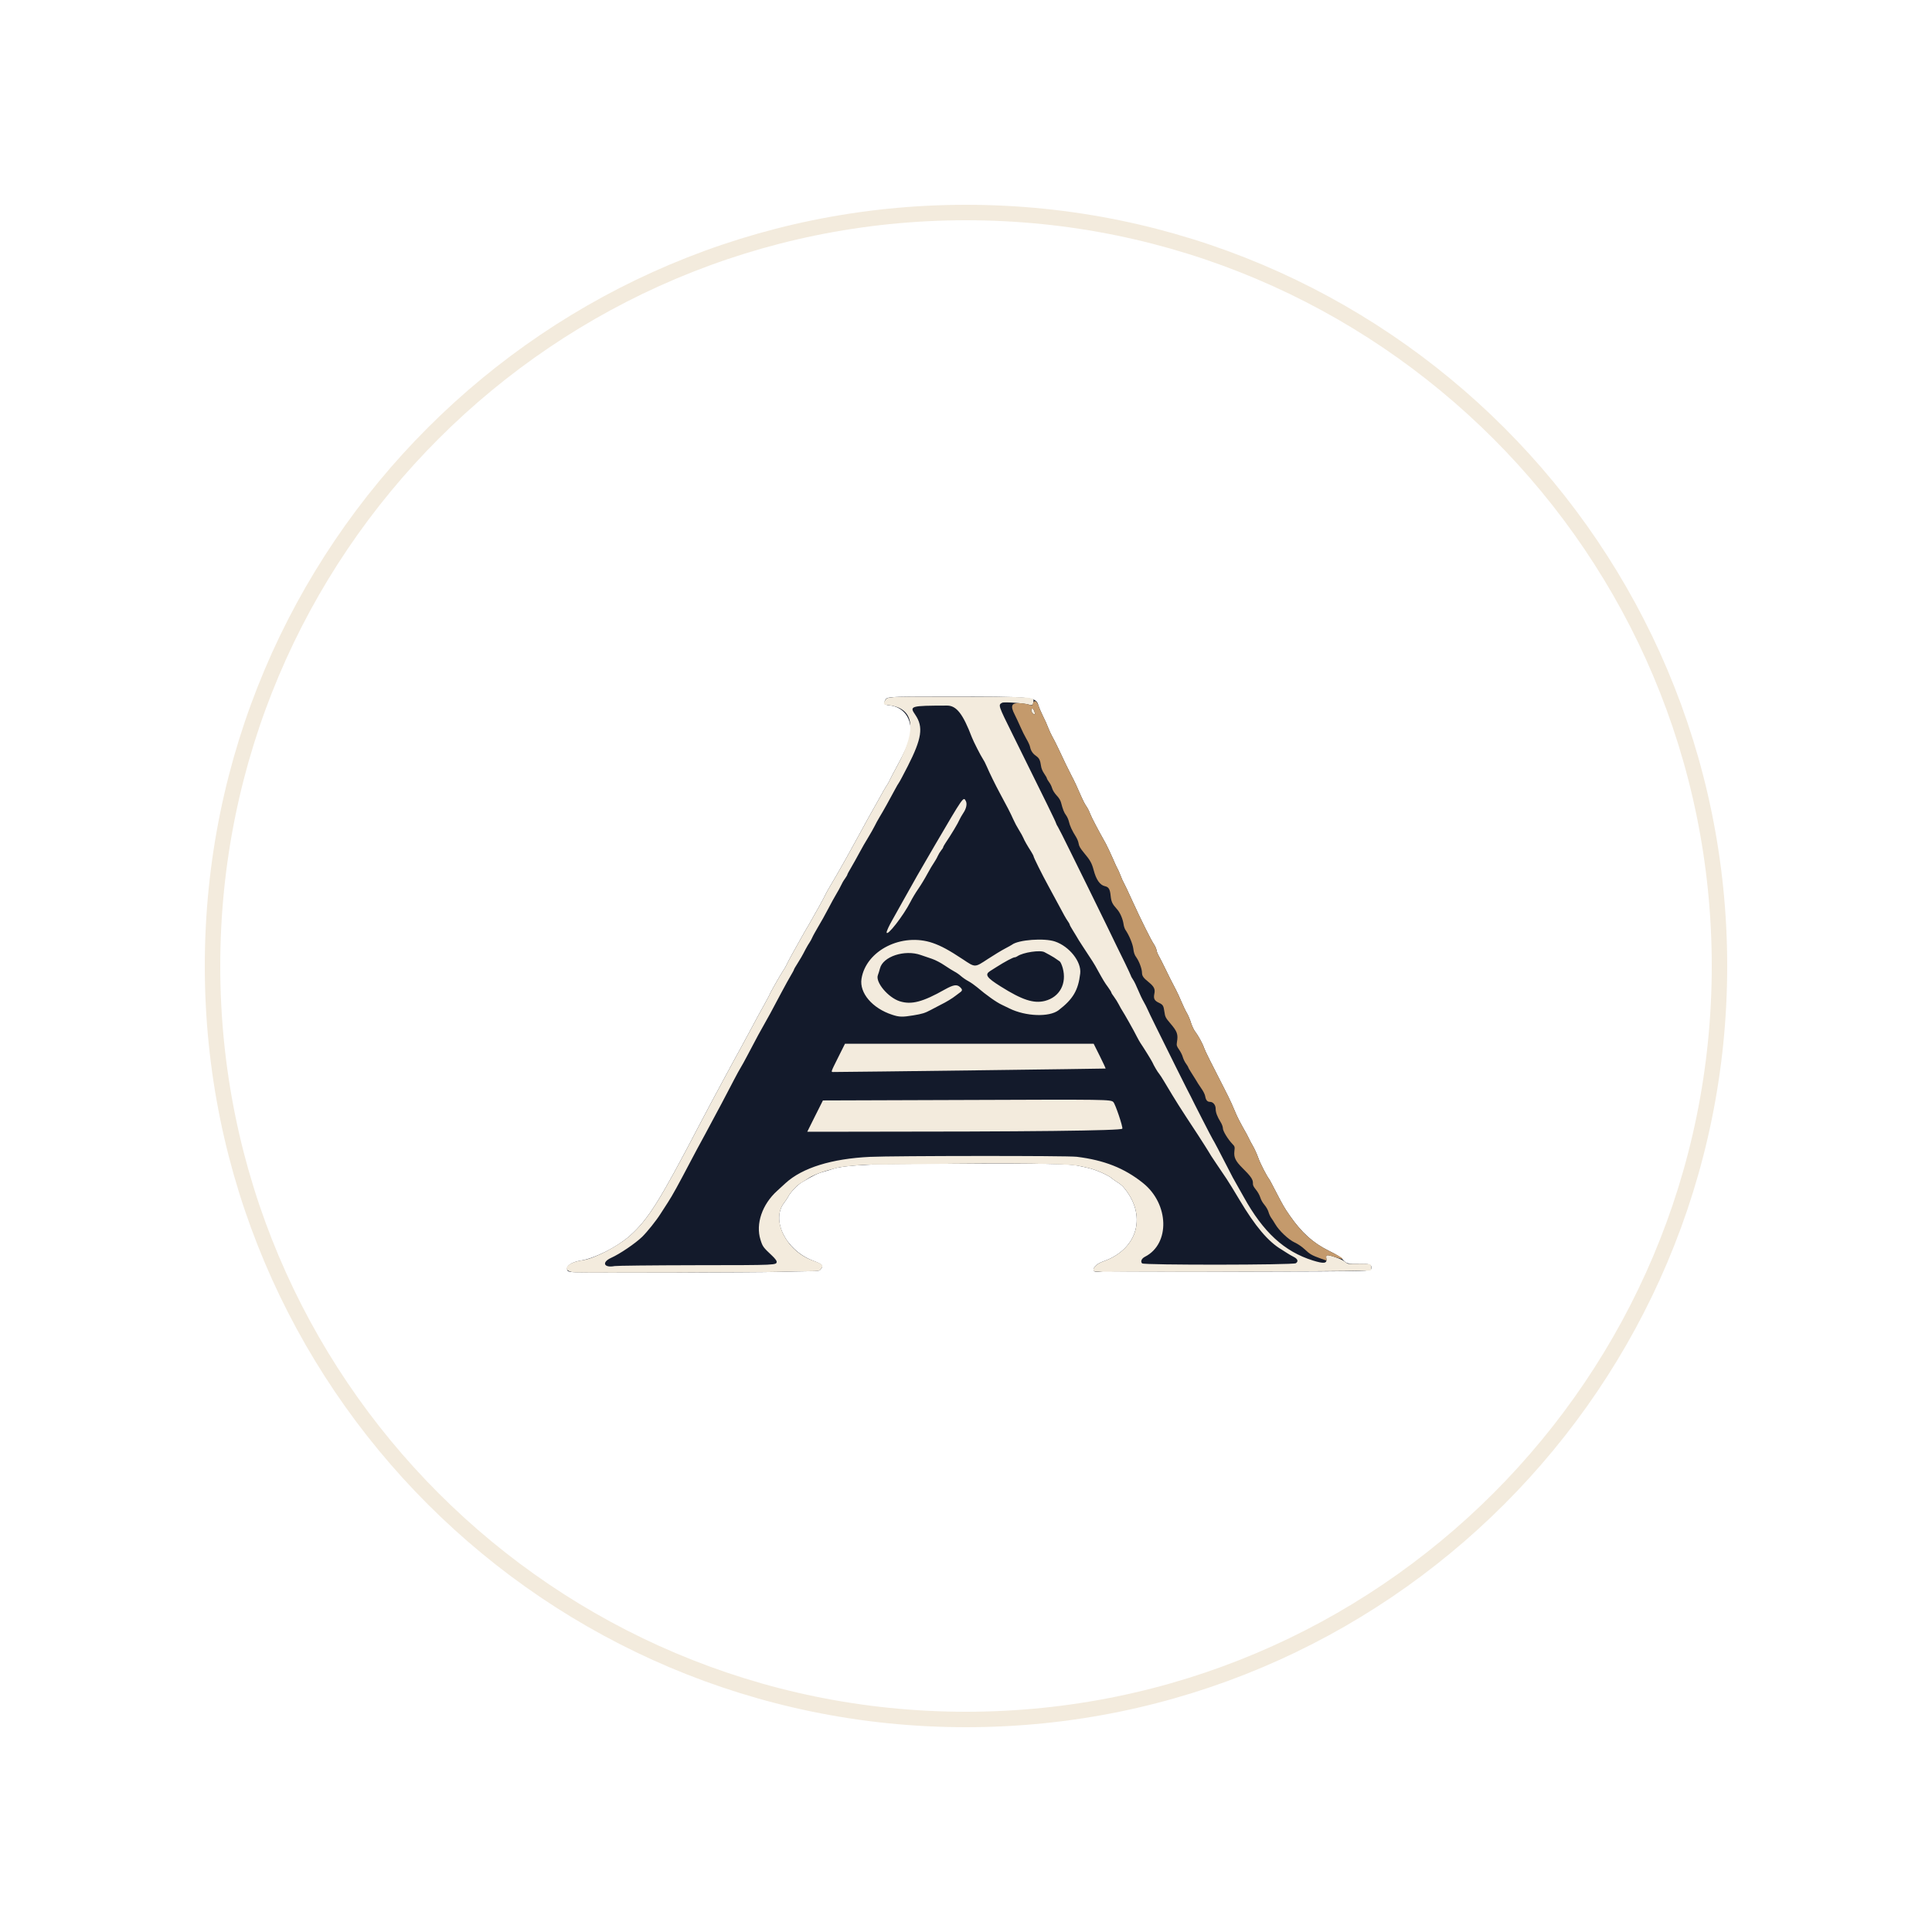
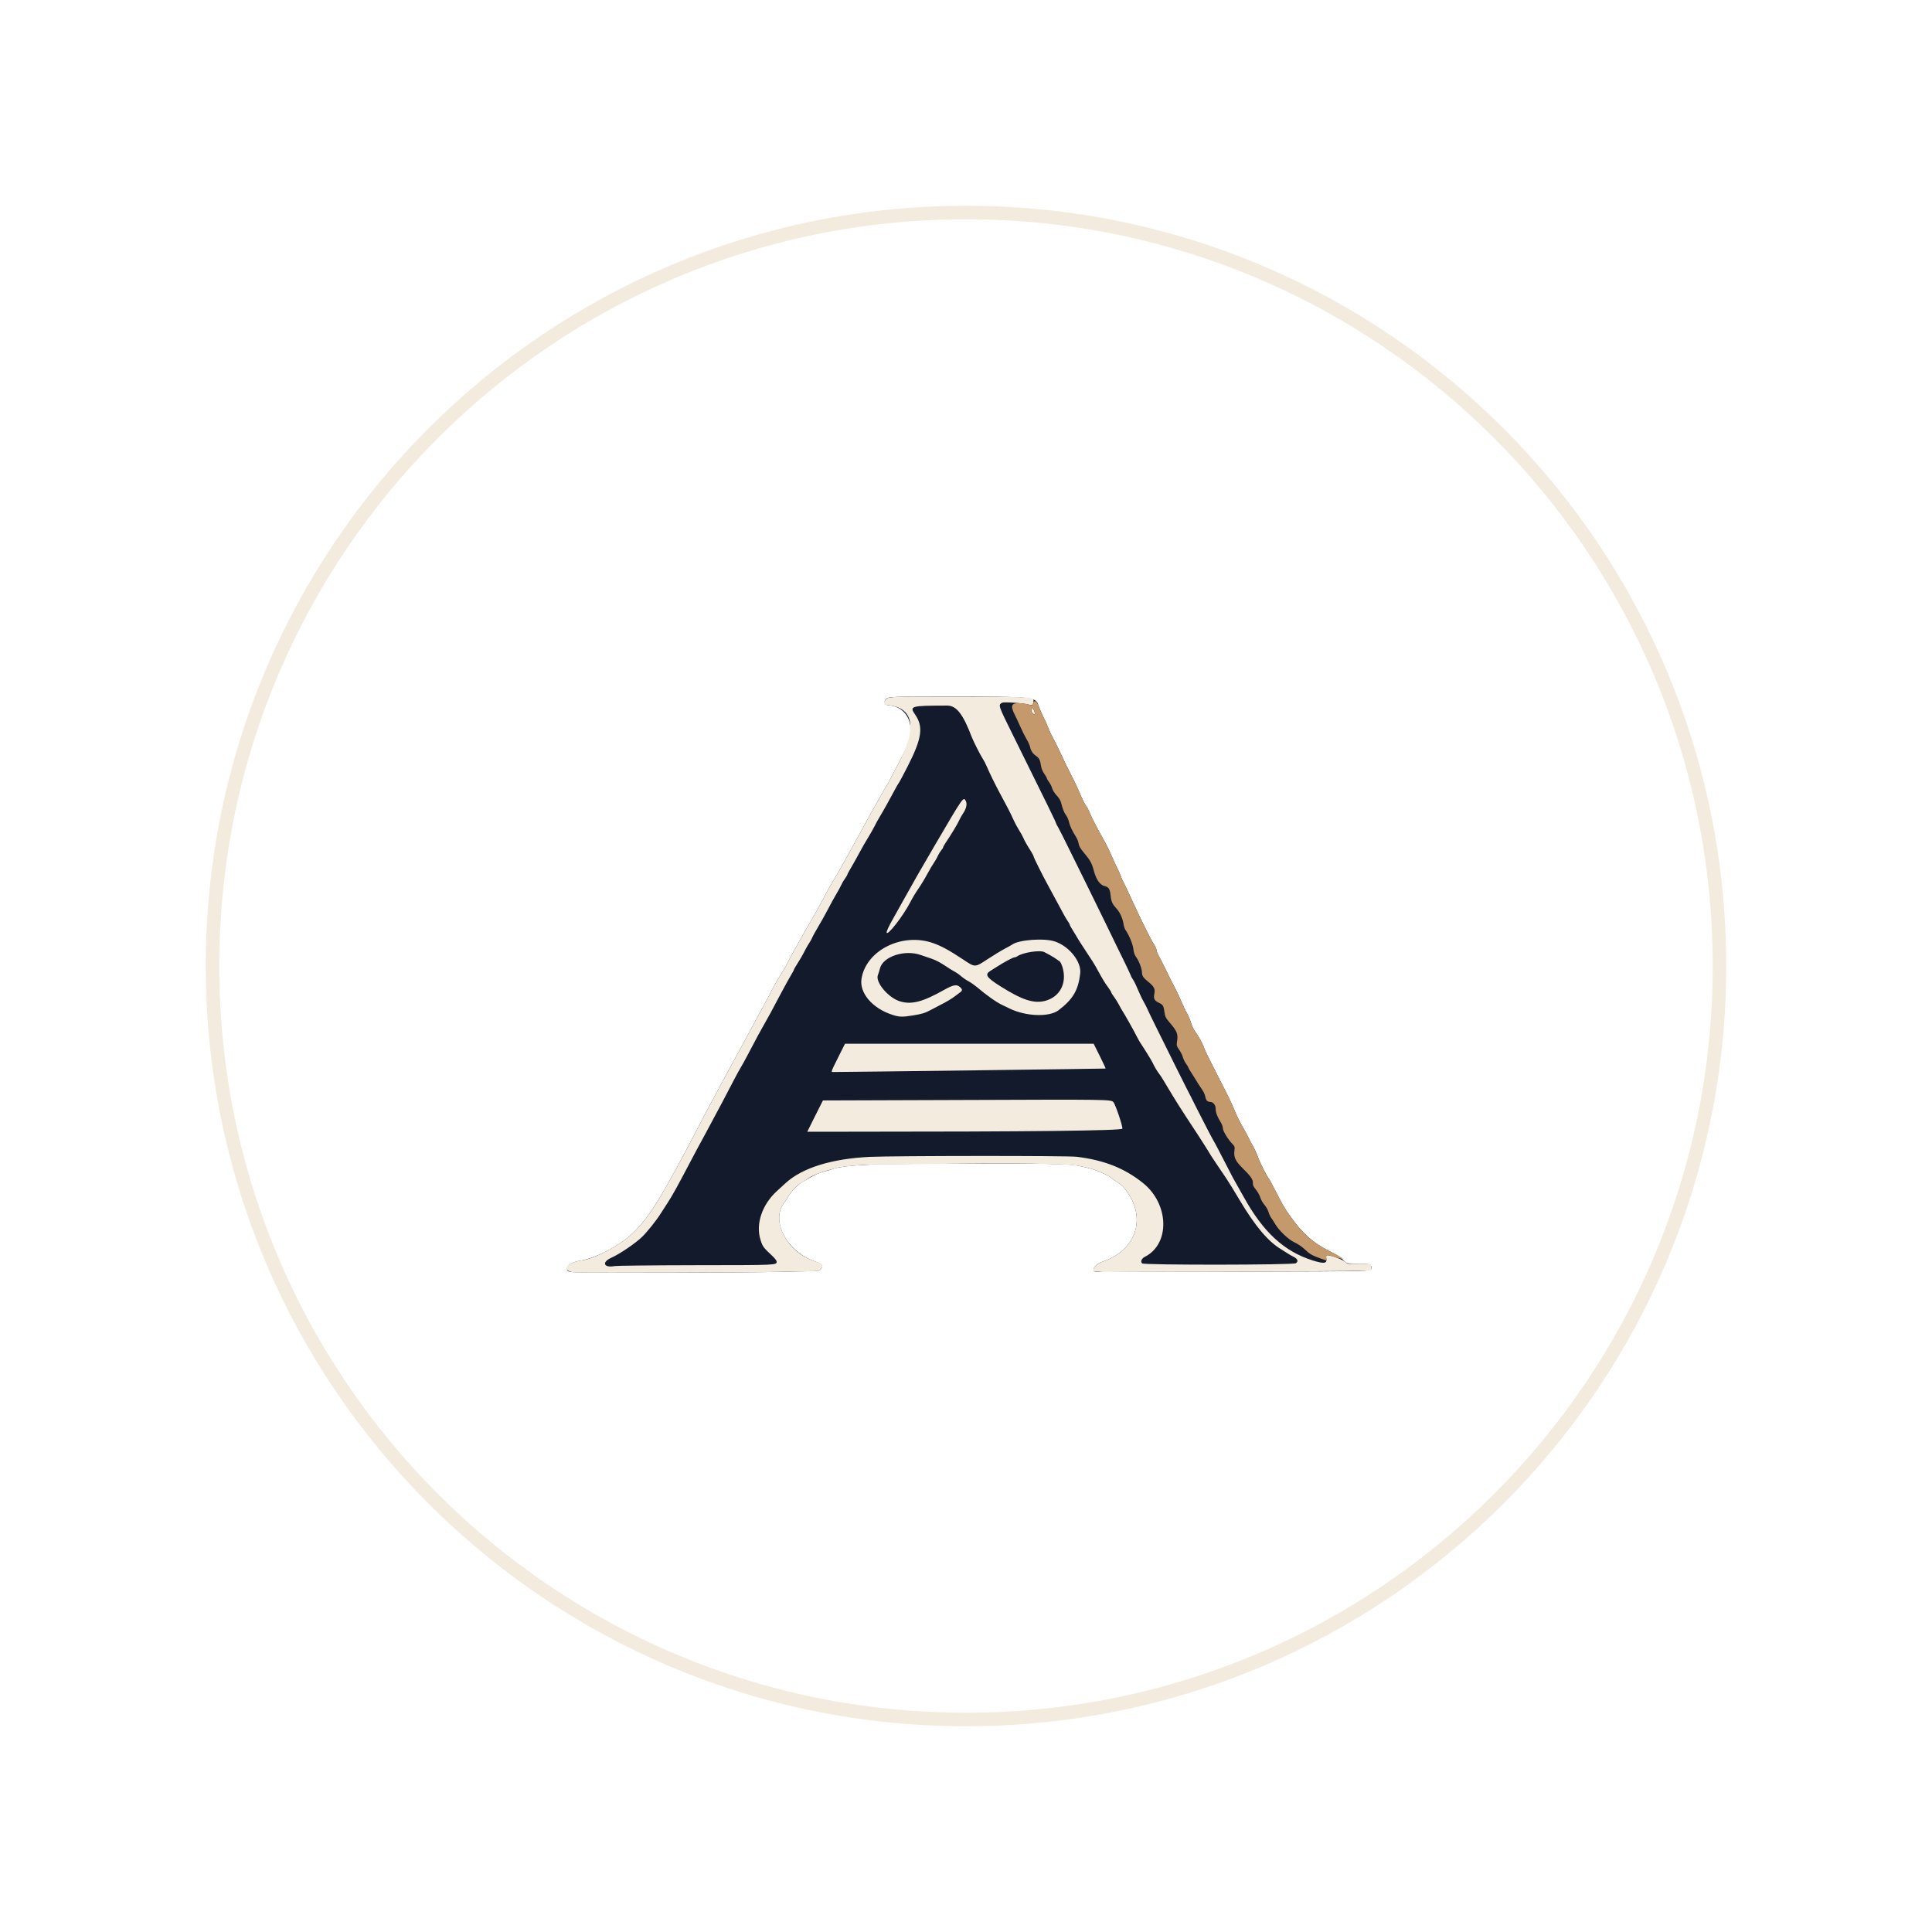
<svg xmlns="http://www.w3.org/2000/svg" viewBox="0 0 200 200" role="img" aria-label="A Circle">
-   <circle cx="100" cy="100" r="78" fill="none" stroke="#F3EBDD" stroke-width="1.6" />
+   <circle cx="100" cy="100" r="78" fill="none" stroke="#F3EBDD" stroke-width="1.4" />
  <g transform="matrix(0.08133 0 0 0.08133 38.025 62.420)">
    <path fill="#131A2B" d="M266.2,852.0C258.6,851.6 255.7,851.1 255.0,850.0C251.6,844.7 259.1,838.9 272.1,836.9C289.5,834.2 318.3,819.6 334.3,805.3C357.7,784.4 372.0,761.6 424.7,660.5C436.3,638.3 469.2,577.2 475.0,567.0C477.0,563.4 483.1,552.2 488.5,542.0C493.9,531.8 501.4,518.0 505.2,511.3C508.9,504.5 512.0,498.8 512.0,498.5C512.0,497.5 526.1,472.6 529.1,468.3C530.7,466.1 532.9,462.2 534.0,459.8C535.7,456.0 542.4,443.7 553.2,424.6C555.0,421.3 558.9,414.6 561.9,409.6C568.0,399.2 582.4,373.2 583.2,371.0C583.7,369.6 589.2,360.0 598.1,345.0C604.2,334.6 614.3,316.4 626.8,293.5C633.6,280.9 641.6,266.4 644.5,261.5C647.3,256.6 651.6,248.9 654.0,244.5C656.4,240.1 659.5,234.7 661.0,232.5C662.5,230.3 664.0,227.7 664.4,226.6C664.7,225.6 669.7,216.1 675.4,205.5C691.0,176.7 694.1,165.0 690.0,151.0C686.5,139.3 677.1,131.6 664.5,130.3C658.3,129.6 657.1,128.4 658.8,124.5C661.3,119.1 660.2,119.2 731.5,119.1C850.2,119.1 850.9,119.2 854.4,131.0C855.2,133.5 857.7,139.4 860.0,144.0C862.4,148.7 865.4,155.4 866.7,159.0C868.1,162.6 870.4,167.5 871.8,170.0C873.3,172.5 876.6,179.0 879.2,184.5C886.1,199.5 893.7,214.9 896.4,220.0C899.4,225.4 904.7,236.9 908.9,246.8C910.6,250.8 913.3,256.0 914.9,258.3C916.6,260.6 918.8,265.0 919.9,268.0C921.7,272.8 929.6,287.9 939.9,306.2C941.6,309.3 945.5,317.6 948.6,324.6C951.6,331.6 954.5,337.9 955.0,338.5C955.5,339.1 957.1,342.8 958.6,346.6C960.0,350.4 962.0,354.9 963.0,356.5C964.0,358.1 968.7,368.1 973.4,378.5C984.8,403.4 997.4,428.8 1001.1,434.2C1002.7,436.6 1004.3,440.1 1004.6,442.1C1004.9,444.1 1006.3,447.5 1007.6,449.6C1008.8,451.8 1012.3,458.4 1015.2,464.5C1020.2,474.9 1023.3,481.1 1029.3,492.5C1030.8,495.2 1033.9,502.0 1036.2,507.5C1038.5,513.0 1041.7,519.6 1043.3,522.2C1044.8,524.8 1047.2,530.3 1048.4,534.4C1049.7,538.5 1052.1,543.6 1053.8,545.7C1057.4,550.3 1063.4,561.2 1064.9,566.0C1065.9,569.3 1074.7,586.9 1090.7,618.0C1094.3,624.9 1098.4,633.4 1100.0,637.0C1101.5,640.6 1104.2,646.8 1106.0,650.9C1107.7,654.9 1111.7,662.6 1114.7,667.9C1117.8,673.2 1121.0,679.1 1121.8,681.0C1122.6,682.9 1125.0,687.4 1127.1,691.0C1129.2,694.6 1132.3,701.4 1134.0,706.2C1136.5,713.3 1144.8,729.5 1148.0,733.5C1148.4,734.0 1151.7,740.0 1155.1,746.8C1166.0,767.8 1166.8,769.2 1174.3,780.0C1189.1,801.3 1203.7,814.6 1223.6,824.4C1234.3,829.7 1238.6,832.4 1242.1,836.2C1246.7,841.0 1246.7,841.0 1260.8,841.0C1275.6,841.0 1278.0,841.7 1278.0,845.9C1278.0,850.4 1278.3,850.4 1211.6,850.8C1104.9,851.3 944.8,851.1 941.9,850.5C940.3,850.1 936.6,850.4 933.6,851.1C919.6,854.2 922.3,843.1 936.6,838.1C981.4,822.5 993.0,778.5 961.8,742.8C960.5,741.4 957.5,739.0 955.0,737.5C952.5,736.0 949.5,733.9 948.3,732.8C943.5,728.4 927.1,721.2 917.0,719.0C914.0,718.4 909.9,717.4 908.0,717.0C894.2,713.5 867.5,713.1 694.0,713.9C634.7,714.2 604.9,716.1 592.5,720.4C590.3,721.2 584.9,722.8 580.6,724.0C573.1,726.0 566.7,729.2 552.9,737.5C547.0,741.1 538.5,750.1 535.5,756.0C534.5,757.9 532.4,761.1 530.8,763.1C513.3,784.9 532.4,823.8 567.0,837.0C579.6,841.8 581.0,843.3 577.1,848.1C575.4,850.2 574.6,850.4 561.4,850.6C553.8,850.7 536.7,851.0 523.5,851.4C494.5,852.2 280.7,852.7 266.2,852.0Z" />
    <path fill="#F3EBDD" d="M266.6,852.2C245.6,851.6 251.6,839.6 274.3,836.5C288.9,834.5 319.2,818.8 334.3,805.3C357.7,784.4 372.0,761.6 424.7,660.5C436.3,638.3 469.2,577.2 475.0,567.0C477.0,563.4 483.1,552.2 488.5,542.0C493.9,531.8 501.4,518.0 505.2,511.3C508.9,504.5 512.0,498.8 512.0,498.5C512.0,497.5 526.1,472.6 529.1,468.3C530.7,466.1 532.9,462.2 534.0,459.8C535.7,456.0 542.4,443.7 553.2,424.6C555.0,421.3 558.9,414.6 561.9,409.6C568.0,399.2 582.4,373.2 583.2,371.0C583.7,369.6 589.2,360.0 598.1,345.0C604.2,334.6 614.3,316.4 626.8,293.5C633.6,280.9 641.6,266.4 644.5,261.5C647.3,256.6 651.6,248.9 654.0,244.5C656.4,240.1 659.5,234.7 661.0,232.5C662.5,230.3 664.0,227.7 664.4,226.6C664.7,225.6 669.7,216.1 675.4,205.5C699.9,160.2 695.9,133.8 663.9,130.2C656.8,129.4 656.2,128.8 659.0,124.2C662.1,119.1 661.8,119.2 731.6,119.2C840.7,119.2 848.0,119.5 848.0,124.1C848.0,129.2 846.3,131.0 842.8,129.6C838.3,127.7 810.5,125.6 808.0,127.0C802.8,129.8 802.8,129.9 821.6,167.8C865.2,255.9 875.9,277.7 876.5,280.0C876.9,281.4 878.0,283.6 879.0,285.0C879.9,286.4 886.9,300.1 894.4,315.5C902.0,330.9 912.2,351.6 917.1,361.5C922.0,371.4 932.8,393.4 941.1,410.5C949.3,427.6 959.7,448.8 964.1,457.7C968.4,466.6 972.0,474.3 972.0,474.7C972.0,475.2 973.2,477.3 974.6,479.4C976.1,481.5 978.9,487.4 981.0,492.5C983.1,497.6 986.3,504.4 988.2,507.6C990.1,510.9 992.2,515.1 993.0,517.0C993.8,518.9 998.5,528.8 1003.6,539.0C1024.6,581.5 1040.2,612.8 1042.9,618.0C1044.5,621.0 1046.7,625.3 1047.8,627.5C1051.2,634.7 1075.2,681.5 1076.0,682.5C1077.0,683.8 1086.5,701.8 1095.5,719.5C1099.4,727.3 1104.2,736.3 1106.2,739.5C1108.1,742.8 1112.3,750.2 1115.5,756.0C1140.3,800.9 1167.1,825.5 1203.5,836.9C1218.0,841.4 1222.0,840.8 1220.6,834.0C1220.2,831.8 1220.5,830.8 1221.5,830.3C1224.0,829.4 1240.2,835.1 1243.8,838.1C1245.6,839.7 1247.8,841.0 1248.8,841.1C1249.7,841.1 1256.1,841.1 1262.8,841.0C1271.0,840.9 1275.7,841.3 1276.6,842.1C1278.3,843.5 1278.4,848.6 1276.8,849.6C1275.2,850.6 1080.9,851.6 961.0,851.2C945.9,851.1 931.7,851.2 929.5,851.3C919.5,851.8 924.7,842.3 936.6,838.1C981.4,822.5 993.0,778.5 961.8,742.8C960.5,741.4 957.5,739.0 955.0,737.5C952.5,736.0 949.5,733.9 948.3,732.8C943.5,728.4 927.1,721.2 917.0,719.0C914.0,718.4 909.9,717.4 908.0,717.0C894.3,713.5 824.8,712.6 701.5,714.3C655.0,714.9 661.0,714.8 644.0,714.8C631.1,714.8 605.3,717.1 598.0,719.0C577.4,724.2 567.1,728.2 559.5,733.5C557.9,734.7 554.4,736.8 551.9,738.3C546.9,741.1 538.4,750.3 535.5,756.0C534.5,757.9 532.4,761.1 530.8,763.1C513.3,784.9 533.0,824.9 567.2,837.0C580.0,841.6 581.3,843.0 577.1,848.1C575.3,850.4 574.6,850.5 561.3,850.6C553.7,850.7 536.7,851.0 523.5,851.4C499.5,852.1 285.3,852.8 266.6,852.2ZM314.8,844.0C317.7,843.5 360.6,843.0 418.1,842.9C523.1,842.8 521.0,842.9 521.0,838.1C521.0,837.1 518.4,833.8 515.3,830.9C503.7,820.0 503.2,819.3 500.4,810.4C494.1,790.3 502.6,765.4 521.7,748.2C524.9,745.3 529.8,740.8 532.5,738.3C553.8,718.9 591.1,707.3 639.9,705.0C670.3,703.6 891.4,703.4 903.0,704.9C937.9,709.2 963.6,719.3 987.3,738.3C1020.6,764.9 1022.0,815.7 989.9,832.1C985.5,834.3 983.8,838.2 986.2,840.6C988.5,842.9 1178.3,842.7 1181.8,840.4C1185.4,838.1 1184.3,834.9 1179.1,832.3C1176.7,831.1 1173.1,829.0 1171.1,827.7C1169.1,826.4 1165.8,824.3 1163.7,823.0C1146.7,813.0 1130.1,793.3 1110.0,759.5C1103.8,749.0 1096.4,737.1 1093.7,733.0C1090.9,728.9 1084.9,720.0 1080.4,713.3C1075.8,706.6 1071.4,699.7 1070.5,697.9C1069.5,696.2 1063.7,687.0 1057.6,677.6C1033.1,640.3 1030.8,636.8 1014.5,609.5C1011.8,604.9 1008.8,600.3 1007.9,599.3C1006.0,597.2 1001.0,588.7 999.3,584.7C998.2,582.3 988.5,566.6 984.0,560.0C983.0,558.5 981.0,554.9 979.5,552.0C976.2,545.2 963.3,522.4 961.0,519.0C960.0,517.5 958.0,514.0 956.6,511.2C955.1,508.3 952.4,503.9 950.5,501.4C948.6,498.9 947.0,496.4 947.0,495.8C947.0,495.2 945.1,492.2 942.8,489.0C938.6,483.4 936.2,479.3 929.2,466.6C926.0,460.5 922.2,454.5 910.7,437.2C907.3,432.0 903.5,426.1 902.4,423.9C901.2,421.8 898.8,417.8 897.1,415.2C895.4,412.5 894.0,409.9 894.0,409.3C894.0,408.8 892.7,406.5 891.2,404.4C889.6,402.3 885.2,394.4 881.3,386.9C877.3,379.4 870.8,367.3 866.7,359.9C858.9,345.7 848.0,323.8 848.0,322.3C848.0,321.8 846.7,319.4 845.2,316.9C839.8,308.4 836.4,302.5 835.0,299.0C834.2,297.1 831.7,292.5 829.4,288.9C827.1,285.3 823.8,279.1 822.1,275.2C819.1,268.3 813.8,258.0 804.8,241.5C799.4,231.5 792.1,216.6 788.4,208.0C786.9,204.4 784.7,200.2 783.5,198.5C781.1,195.1 771.5,176.3 769.5,171.0C758.2,141.3 749.9,130.6 738.0,130.6C691.1,130.7 689.7,131.1 697.5,142.4C708.0,157.8 705.8,172.6 687.8,207.9C682.3,218.7 677.2,228.2 676.5,229.0C675.8,229.8 673.5,233.9 671.3,238.0C664.8,250.2 656.2,265.7 652.1,272.3C650.0,275.7 647.2,281.0 645.7,284.0C644.2,287.0 640.5,293.6 637.5,298.5C634.4,303.4 629.4,312.2 626.3,318.0C623.2,323.8 618.5,332.2 615.9,336.6C613.2,341.1 611.0,345.2 611.0,345.7C611.0,346.3 609.6,348.6 607.9,351.0C606.1,353.4 603.9,357.3 602.9,359.6C601.8,361.9 599.3,366.7 597.1,370.2C595.0,373.6 590.2,382.4 586.5,389.5C582.8,396.6 577.0,407.0 573.7,412.4C570.5,417.9 567.1,423.9 566.3,425.9C565.4,427.9 563.9,430.8 562.8,432.3C561.7,433.9 559.4,437.7 557.8,440.8C554.0,448.3 550.5,454.3 546.4,460.7C544.5,463.6 543.0,466.3 543.0,466.7C543.0,467.2 541.4,470.2 539.4,473.5C537.4,476.8 531.7,487.1 526.7,496.5C512.2,523.8 511.6,525.0 505.6,535.5C500.2,544.9 497.0,550.8 483.2,577.0C480.2,582.7 476.7,589.1 475.4,591.1C474.1,593.1 470.3,600.1 466.9,606.6C463.5,613.2 456.5,626.4 451.5,636.0C446.4,645.6 436.8,663.6 430.1,676.0C423.3,688.4 415.2,703.5 412.1,709.5C395.4,741.3 388.6,753.7 382.5,763.1C378.8,768.8 374.6,775.3 373.2,777.5C367.8,786.1 356.4,800.3 349.8,806.8C341.2,815.1 321.6,828.5 310.2,833.6C297.9,839.3 301.1,846.6 314.8,844.0ZM569.9,653.1L579.9,633.2L759.2,632.6C942.3,631.9 946.3,631.9 949.6,635.3C952.1,637.8 961.9,666.8 961.0,669.1C959.9,671.7 844.4,673.0 609.8,673.0L560.0,673.0L569.9,653.1ZM599.0,579.0L608.0,561.0L766.3,561.0L924.5,561.0L932.3,576.6C936.6,585.2 939.9,592.4 939.7,592.6C939.5,592.8 612.9,597.0 592.8,597.0C590.0,597.0 590.0,597.0 599.0,579.0ZM668.0,524.1C642.8,515.9 626.2,496.4 629.0,478.4C634.7,442.2 680.5,419.2 719.8,432.8C730.4,436.5 740.3,441.8 758.1,453.6C774.0,464.2 773.0,464.2 789.9,453.1C797.4,448.2 807.1,442.3 811.5,440.0C815.9,437.7 820.0,435.4 820.5,435.0C828.6,428.7 861.5,426.2 875.3,430.9C893.6,437.1 909.1,456.7 907.4,471.5C904.9,493.0 898.3,504.2 879.8,518.4C867.9,527.4 838.0,526.3 817.3,516.1C813.9,514.5 809.7,512.4 807.8,511.5C800.8,508.3 788.0,499.2 775.9,488.9C772.9,486.4 768.1,483.0 765.1,481.4C762.2,479.9 757.9,476.9 755.6,474.9C753.4,472.9 749.6,470.3 747.4,469.2C745.1,468.0 739.5,464.5 734.9,461.4C729.9,458.0 723.5,454.6 718.6,452.9C714.1,451.4 707.8,449.2 704.5,448.1C684.0,440.8 656.2,450.0 652.5,465.2C651.7,468.1 650.6,471.9 649.9,473.6C646.3,482.5 663.0,502.4 677.8,507.0C692.7,511.6 706.9,507.9 735.2,491.9C746.0,485.9 750.4,485.2 754.4,488.9C757.7,492.0 757.7,493.4 754.4,495.7C753.0,496.7 750.5,498.6 748.8,499.9C745.0,503.0 736.6,508.1 729.8,511.4C726.9,512.9 721.1,515.9 717.0,518.1C709.7,522.0 706.4,523.0 695.0,524.9C681.1,527.2 676.9,527.1 668.0,524.1ZM862.5,506.5C881.3,501.6 890.6,484.4 885.1,464.5C884.0,460.6 882.3,456.9 881.3,456.2C875.6,452.1 872.1,449.9 868.5,448.0C866.3,446.9 863.4,445.3 862.0,444.5C856.8,441.4 834.6,444.7 827.5,449.6C826.4,450.4 824.9,451.0 824.0,451.0C822.0,451.0 811.4,456.6 800.6,463.5C798.0,465.1 794.5,467.4 792.7,468.5C785.6,473.0 788.3,476.9 806.0,488.0C833.6,505.4 848.3,510.1 862.5,506.5ZM661.0,419.2C661.0,417.5 664.2,410.6 668.0,404.0C670.0,400.4 676.7,388.5 682.8,377.5C693.1,358.8 705.1,337.8 721.7,309.5C759.2,245.5 758.7,246.2 761.8,252.1C763.7,255.7 762.4,261.8 758.5,267.5C756.7,270.2 754.6,273.9 753.9,275.5C751.8,280.5 743.3,294.6 735.8,305.7C734.3,308.0 733.0,310.3 733.0,310.8C733.0,311.4 731.9,313.2 730.5,314.8C729.1,316.5 727.1,319.8 726.0,322.2C725.0,324.6 722.8,328.3 721.3,330.5C719.7,332.7 716.0,339.0 713.0,344.5C710.1,350.0 704.9,358.6 701.4,363.7C697.9,368.7 693.5,376.1 691.5,380.1C682.5,397.9 661.0,425.5 661.0,419.2ZM846.7,140.2C844.9,138.2 844.5,135.4 845.9,134.6C847.1,133.8 848.7,135.9 849.5,139.3C850.3,142.4 849.1,142.8 846.7,140.2Z" />
    <path fill="#C49A6C" d="M1214.0,834.6C1202.3,830.4 1199.7,828.9 1193.6,823.1C1189.8,819.5 1184.9,816.1 1180.6,814.1C1172.6,810.5 1160.3,798.8 1155.5,790.4C1153.9,787.7 1151.6,784.1 1150.4,782.5C1149.2,780.9 1147.7,777.5 1147.0,775.0C1146.3,772.5 1144.1,768.7 1142.0,766.2C1139.7,763.6 1137.5,759.7 1136.6,756.7C1135.7,753.8 1133.3,749.4 1131.0,746.7C1127.8,742.7 1127.0,741.1 1127.2,738.0C1127.3,733.8 1124.3,729.4 1113.8,719.1C1105.2,710.5 1102.8,705.7 1103.6,698.1C1104.3,692.2 1104.2,691.8 1101.2,688.7C1095.3,682.5 1089.0,672.2 1089.0,668.7C1089.0,666.8 1087.8,663.5 1086.2,660.9C1081.8,653.8 1079.8,648.5 1079.8,644.0C1079.9,639.1 1076.6,635.0 1072.6,635.0C1069.2,635.0 1067.3,632.8 1066.5,627.9C1066.1,625.5 1064.0,621.3 1061.4,617.7C1059.0,614.3 1055.8,609.3 1054.3,606.6C1052.7,604.0 1050.0,599.6 1048.2,596.9C1046.5,594.2 1045.0,591.7 1045.0,591.2C1045.0,590.8 1043.7,588.6 1042.1,586.4C1040.5,584.3 1038.7,580.5 1038.0,578.1C1037.4,575.7 1035.3,571.4 1033.3,568.6C1030.1,564.0 1029.9,563.1 1030.5,559.0C1032.2,549.0 1030.9,545.4 1022.1,535.1C1016.1,528.1 1015.4,526.8 1014.5,520.0C1013.5,512.7 1012.7,511.3 1007.6,508.9C1001.9,506.3 1000.5,503.6 1001.7,497.7C1003.1,491.5 1001.5,488.3 994.4,482.5C987.7,477.1 986.1,474.8 986.0,470.4C986.0,465.8 982.4,456.1 978.9,451.2C976.5,447.9 975.6,445.2 975.0,440.2C974.2,433.8 969.6,422.8 964.9,416.0C964.0,414.6 962.9,411.5 962.6,409.0C961.6,402.0 958.1,393.9 954.0,389.5C948.2,383.1 946.9,380.3 946.1,372.5C945.3,364.3 943.6,361.5 938.9,360.5C932.5,359.1 927.7,352.2 924.5,340.0C922.2,331.3 920.1,327.4 912.5,318.4C907.5,312.4 905.9,309.6 905.4,306.3C905.1,304.0 903.5,300.0 901.9,297.5C897.2,290.1 894.1,283.5 893.0,278.3C892.4,275.7 890.8,272.1 889.4,270.2C886.9,267.0 885.2,262.6 883.0,254.1C882.3,251.3 880.3,248.0 877.4,245.0C874.8,242.2 872.4,238.5 871.6,235.7C870.9,233.2 869.1,229.7 867.6,227.8C866.2,225.9 865.0,223.8 865.0,223.3C865.0,222.7 863.5,220.0 861.6,217.3C859.4,214.1 857.9,210.5 857.5,207.4C856.5,200.1 855.2,197.4 851.1,194.6C846.9,191.7 844.5,188.0 843.5,183.0C843.1,181.1 841.1,176.6 838.9,173.0C836.8,169.4 833.3,162.4 831.2,157.5C829.0,152.5 825.9,145.8 824.2,142.5C817.8,130.2 819.9,126.6 832.5,127.7C836.4,128.0 841.0,128.9 842.8,129.6C846.1,130.9 846.1,130.9 847.2,127.9C849.0,122.8 852.1,124.3 854.6,131.5C855.7,134.8 858.4,140.9 860.5,145.0C862.6,149.1 865.4,155.4 866.7,159.0C868.1,162.6 870.4,167.5 871.8,170.0C873.3,172.5 876.6,179.0 879.2,184.5C886.1,199.5 893.7,214.9 896.4,220.0C899.4,225.4 904.7,236.9 908.9,246.8C910.6,250.8 913.3,256.0 914.9,258.3C916.6,260.6 918.8,265.0 919.9,268.0C921.7,272.8 929.6,287.9 939.9,306.2C941.6,309.3 945.5,317.6 948.6,324.6C951.6,331.6 954.5,337.9 955.0,338.5C955.5,339.1 957.1,342.8 958.6,346.6C960.0,350.4 962.0,354.9 963.0,356.5C964.0,358.1 968.7,368.1 973.4,378.5C984.8,403.4 997.4,428.8 1001.1,434.2C1002.7,436.6 1004.3,440.1 1004.6,442.1C1004.9,444.1 1006.3,447.5 1007.6,449.6C1008.8,451.8 1012.3,458.4 1015.2,464.5C1020.2,474.9 1023.3,481.1 1029.3,492.5C1030.8,495.2 1033.9,502.0 1036.2,507.5C1038.5,513.0 1041.7,519.6 1043.3,522.2C1044.8,524.8 1047.2,530.3 1048.4,534.4C1049.7,538.5 1052.1,543.6 1053.8,545.7C1057.4,550.3 1063.4,561.2 1064.9,566.0C1065.9,569.3 1074.7,586.9 1090.7,618.0C1094.3,624.9 1098.4,633.4 1100.0,637.0C1101.5,640.6 1104.2,646.8 1106.0,650.9C1107.7,654.9 1111.7,662.6 1114.7,667.9C1117.8,673.2 1121.0,679.1 1121.8,681.0C1122.6,682.9 1125.0,687.4 1127.1,691.0C1129.2,694.6 1132.3,701.4 1134.0,706.2C1136.5,713.3 1144.8,729.5 1148.0,733.5C1148.4,734.0 1151.7,740.0 1155.1,746.8C1166.0,767.8 1166.8,769.2 1174.3,780.0C1189.5,802.0 1203.6,814.5 1225.3,825.3C1244.6,834.9 1246.5,837.2 1231.3,832.4C1221.6,829.3 1219.8,829.6 1220.6,834.0C1221.0,835.6 1221.1,837.0 1220.9,837.0C1220.7,837.0 1217.6,835.9 1214.0,834.6ZM849.5,139.3C848.7,135.9 847.1,133.8 845.9,134.6C844.5,135.4 844.9,138.2 846.7,140.2C849.1,142.8 850.3,142.4 849.5,139.3Z" />
  </g>
</svg>
